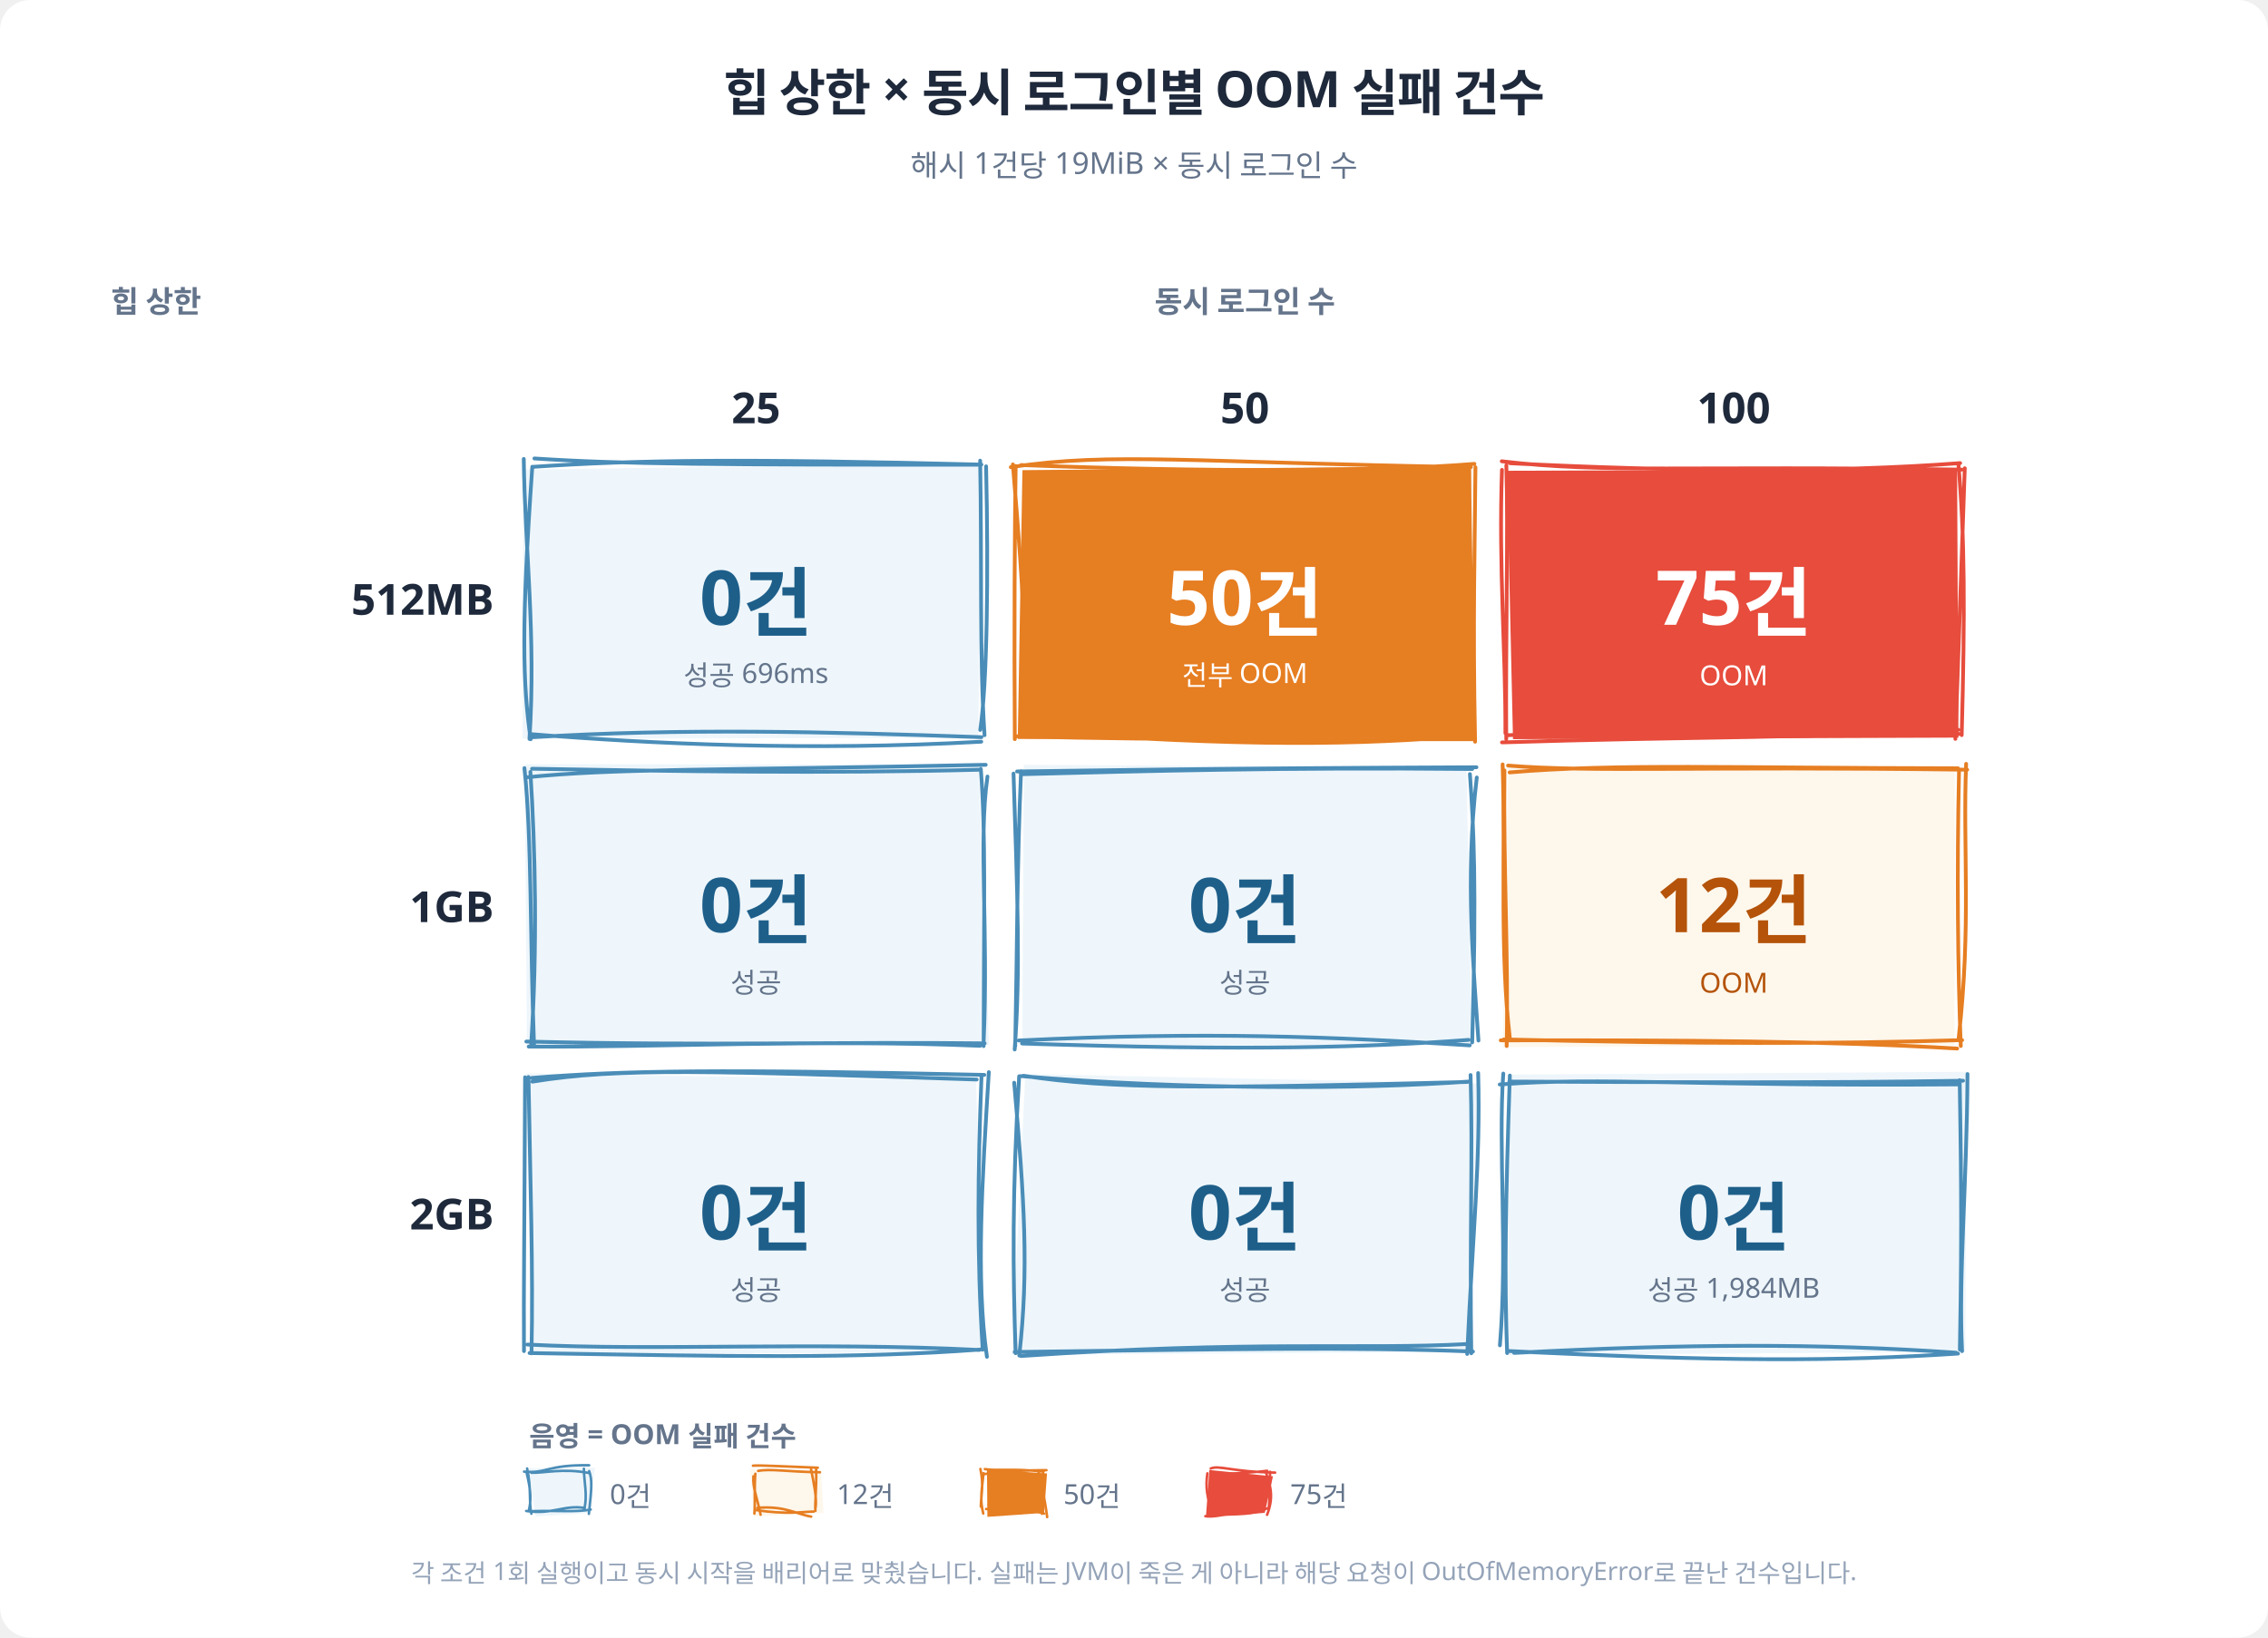
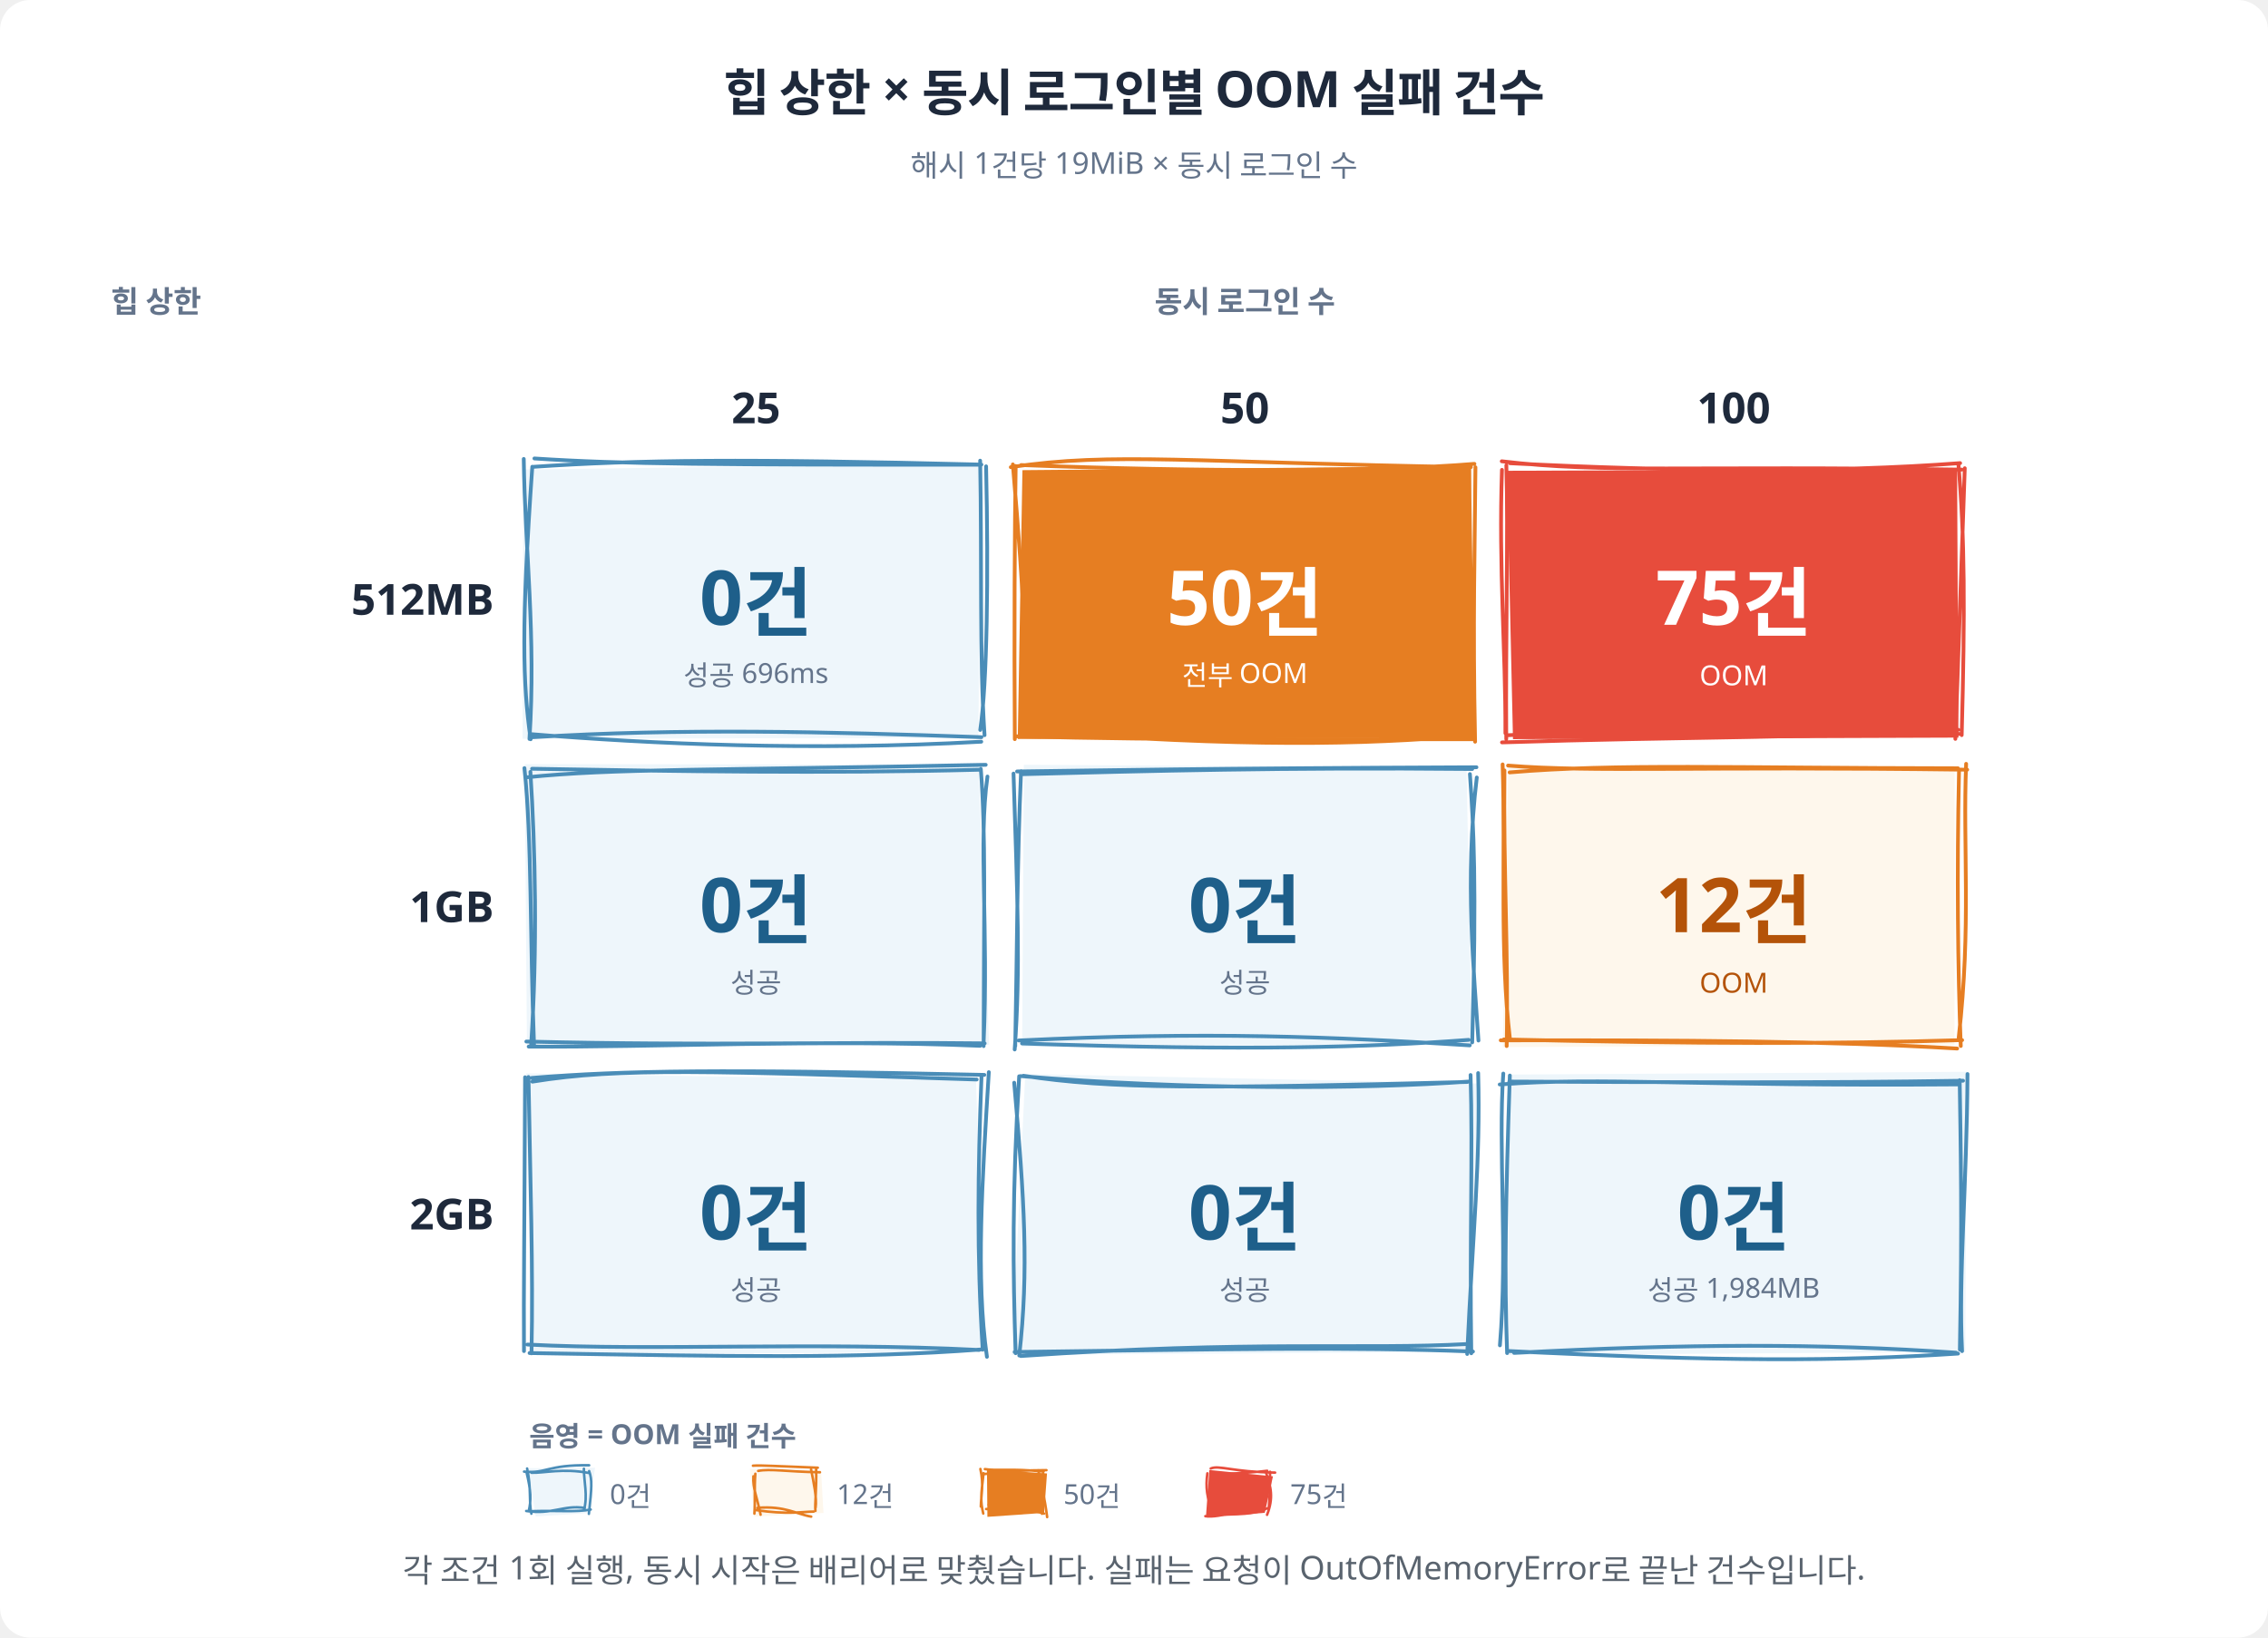
<svg xmlns="http://www.w3.org/2000/svg" viewBox="0 0 900 650" font-family="'Pretendard', 'Apple SD Gothic Neo', system-ui, sans-serif">
  <rect width="900" height="650" rx="12" fill="#ffffff" />
  <text x="450" y="44" text-anchor="middle" font-size="20" font-weight="700" fill="#1e293b" letter-spacing="-0.02em">힙 상한 × 동시 로그인별 OOM 실패 건수</text>
  <text x="450" y="70" text-anchor="middle" font-size="12" fill="#64748b">해시 1건당 19MiB × 동시 로그인 수</text>
  <text x="44" y="124" font-size="12" font-weight="700" fill="#64748b">힙 상한</text>
  <text x="494" y="124" text-anchor="middle" font-size="12" font-weight="700" fill="#64748b">동시 로그인 수</text>
  <text x="300" y="168" text-anchor="middle" font-size="17" font-weight="700" fill="#1e293b">25</text>
  <text x="494" y="168" text-anchor="middle" font-size="17" font-weight="700" fill="#1e293b">50</text>
  <text x="688" y="168" text-anchor="middle" font-size="17" font-weight="700" fill="#1e293b">100</text>
  <text x="196" y="244" text-anchor="end" font-size="17" font-weight="700" fill="#1e293b">512MB</text>
  <text x="196" y="366" text-anchor="end" font-size="17" font-weight="700" fill="#1e293b">1GB</text>
  <text x="196" y="488" text-anchor="end" font-size="17" font-weight="700" fill="#1e293b">2GB</text>
  <path d="M207.675 186.375 L389.277 183.886 L388.246 292.833 L207.363 293.243" fill="#eef6fb" stroke="none" stroke-linecap="round" stroke-linejoin="round" />
  <path d="M212.073 181.974 C246.709 184.255, 284.684 184.506, 388.942 184.458 M211.254 185.32 C253.486 182.447, 295.931 182.06, 389.443 184.407 M391.31 185.097 C392.291 228.615, 391.721 271.615, 388.979 289.734 M388.948 182.852 C389.698 222.835, 388.624 260.544, 390.69 291.818 M389.392 294.396 C322.004 298.174, 258.084 295.304, 210.291 291.364 M389.452 292.607 C328.292 290.407, 270.481 288.977, 210.476 292.667 M210.106 293.311 C212.749 252.493, 208.317 218.212, 207.839 182.163 M210.576 293.422 C207.424 271.415, 206.796 248.629, 211.23 185.259" fill="none" stroke="#4a8db8" stroke-width="1.5" stroke-linecap="round" stroke-linejoin="round" />
  <text x="300" y="248" text-anchor="middle" font-size="30" font-weight="700" fill="#1e5f8a">0건</text>
  <text x="300" y="272" text-anchor="middle" font-size="11" fill="#64748b">성공 696ms</text>
  <path d="M405.727 186.618 L582.949 185.028 L585.6 292.803 L403.878 293.319" fill="#e67e22" stroke="none" stroke-linecap="round" stroke-linejoin="round" />
  <path d="M401.105 185.434 C441.541 179.285, 473.604 183.615, 583.68 185.429 M405.214 184.593 C474.605 187.257, 546.385 187.328, 585.087 184.114 M585.49 185.473 C585.284 215.975, 584.361 246.738, 585.356 294.404 M583.036 184.899 C583.24 219.358, 584.196 251.716, 584.569 293.251 M583.244 292.034 C539.346 295.601, 496.368 296.734, 406.06 290.117 M584.847 293.414 C526.183 293.363, 465.766 293.942, 402.971 292.249 M406.643 289.272 C407.483 265.936, 406.746 240.785, 401.927 184.333 M402.699 293.378 C402.423 251.371, 402.669 208.432, 403.044 184.964" fill="none" stroke="#e67e22" stroke-width="1.5" stroke-linecap="round" stroke-linejoin="round" />
  <text x="494" y="248" text-anchor="middle" font-size="30" font-weight="700" fill="#ffffff">50건</text>
  <text x="494" y="272" text-anchor="middle" font-size="11" fill="#ffffff">전부 OOM</text>
  <path d="M597.98 186.861 L776.622 186.17 L777.154 292.773 L600.393 293.395" fill="#e74c3c" stroke="none" stroke-linecap="round" stroke-linejoin="round" />
  <path d="M595.936 183.093 C636.372 187.944, 668.325 184.754, 778.418 186.4 M599.175 183.865 C662.625 187.136, 727.738 187.665, 777.831 183.821 M779.67 185.849 C778.277 224.936, 777 265.061, 775.933 293.275 M777.123 184.047 C779.682 212.981, 779.767 242.889, 778.449 291.784 M777.095 289.673 C720.688 293.028, 668.451 292.363, 596.029 294.67 M777.341 291.321 C721.174 288.489, 663.95 288.176, 598.366 291.83 M597.381 291.034 C597.519 257.78, 594.678 225.958, 596.015 186.503 M597.722 293.334 C597.422 252.926, 598.542 211.435, 597.758 184.669" fill="none" stroke="#e74c3c" stroke-width="1.5" stroke-linecap="round" stroke-linejoin="round" />
  <text x="688" y="248" text-anchor="middle" font-size="30" font-weight="700" fill="#ffffff">75건</text>
  <text x="688" y="272" text-anchor="middle" font-size="11" fill="#ffffff">OOM</text>
  <path d="M208.232 303.304 L388.295 303.512 L392.507 414.743 L209.108 415.47" fill="#eef6fb" stroke="none" stroke-linecap="round" stroke-linejoin="round" />
  <path d="M208.768 308.553 C243.404 304.973, 281.045 305.862, 391.156 303.571 M211.135 305.137 C268.644 306.116, 327.091 307.103, 388.574 305.528 M391.85 308.226 C388.168 334.296, 392.337 367.984, 390.31 414.145 M389.211 305.195 C391.224 331.503, 390.439 358.961, 390.328 415.217 M388.947 415.112 C325.831 412.455, 258.535 415.792, 209.797 415.423 M390.736 414.128 C334.166 413.445, 280.135 415.14, 208.862 413.412 M211.918 414.796 C210.253 371.623, 211.108 333.131, 208.103 304.873 M210.744 415.29 C213.321 376.482, 212.415 336.438, 210.473 306.374" fill="none" stroke="#4a8db8" stroke-width="1.5" stroke-linecap="round" stroke-linejoin="round" />
  <text x="300" y="370" text-anchor="middle" font-size="30" font-weight="700" fill="#1e5f8a">0건</text>
  <text x="300" y="394" text-anchor="middle" font-size="11" fill="#64748b">성공</text>
  <path d="M406.284 303.547 L581.968 304.654 L584.061 414.713 L405.622 415.546" fill="#eef6fb" stroke="none" stroke-linecap="round" stroke-linejoin="round" />
  <path d="M403.6 306.213 C438.236 305.803, 475.766 304.971, 585.894 304.542 M405.095 307.31 C456.663 305.996, 508.444 304.54, 584.218 305.235 M586.029 308.602 C581.161 349.056, 584.977 386.307, 586.687 413.015 M583.299 307.243 C584.765 328.026, 586.011 350.134, 584.208 413.75 M582.798 412.75 C543.173 415.682, 496.819 417.221, 405.566 414.176 M583.23 414.935 C529.157 411.471, 478.319 409.375, 404.257 412.993 M402.655 416.558 C404.988 385.067, 403.737 355.704, 402.191 307.043 M402.867 415.246 C403.622 378.038, 403.59 342.341, 405.187 306.079" fill="none" stroke="#4a8db8" stroke-width="1.5" stroke-linecap="round" stroke-linejoin="round" />
  <text x="494" y="370" text-anchor="middle" font-size="30" font-weight="700" fill="#1e5f8a">0건</text>
  <text x="494" y="394" text-anchor="middle" font-size="11" fill="#64748b">성공</text>
  <path d="M598.537 303.79 L775.641 305.795 L775.615 414.683 L596.337 415.622" fill="#fef7ec" stroke="none" stroke-linecap="round" stroke-linejoin="round" />
  <path d="M598.431 303.873 C633.068 306.632, 670.486 304.08, 780.632 305.513 M599.056 306.582 C641.782 302.976, 686.897 304.877, 776.962 304.942 M780.209 303.179 C778.852 336.416, 782.314 367.23, 777.264 411.886 M777.387 306.391 C776.509 346.149, 776.885 384.506, 778.087 415.182 M776.65 416.189 C724.515 413.109, 668.903 412.85, 595.535 412.93 M778.625 412.843 C727.049 414.427, 673.604 414.339, 596.752 412.575 M599.192 412.52 C595.024 376.91, 597.469 340.877, 596.279 303.414 M597.89 415.203 C598.621 379.593, 596.563 345.344, 597.001 305.784" fill="none" stroke="#e67e22" stroke-width="1.5" stroke-linecap="round" stroke-linejoin="round" />
  <text x="688" y="370" text-anchor="middle" font-size="30" font-weight="700" fill="#b45309">12건</text>
  <text x="688" y="394" text-anchor="middle" font-size="11" fill="#b45309">OOM</text>
  <path d="M208.789 426.033 L387.314 428.937 L390.968 536.653 L210.852 537.697" fill="#eef6fb" stroke="none" stroke-linecap="round" stroke-linejoin="round" />
  <path d="M211.263 429.333 C245.9 423.661, 283.207 425.188, 387.57 428.484 M211.016 427.854 C247.802 424.856, 286.25 424.315, 390.606 426.649 M392.389 425.555 C389.845 467.376, 387.154 507.553, 391.641 538.556 M389.474 427.539 C388.051 464.672, 387.557 497.679, 389.967 535.715 M388.502 535.828 C323.858 532.536, 258.987 536.279, 209.303 533.683 M389.12 535.65 C340.04 539.383, 289.788 538.403, 210.147 537.056 M207.929 536.281 C207.758 512.354, 208.099 491.251, 208.366 427.584 M210.912 537.159 C211.62 503.149, 210.437 470.348, 209.715 427.489" fill="none" stroke="#4a8db8" stroke-width="1.5" stroke-linecap="round" stroke-linejoin="round" />
  <text x="300" y="492" text-anchor="middle" font-size="30" font-weight="700" fill="#1e5f8a">0건</text>
  <text x="300" y="516" text-anchor="middle" font-size="11" fill="#64748b">성공</text>
  <path d="M406.842 426.275 L586.786 430.079 L582.522 536.623 L401.567 537.773" fill="#eef6fb" stroke="none" stroke-linecap="round" stroke-linejoin="round" />
  <path d="M406.094 426.992 C440.732 432.321, 477.927 432.127, 582.307 429.455 M404.977 427.127 C471.821 432.566, 539.603 432.482, 583.349 429.256 M586.569 425.932 C587.537 460.536, 584.491 488.476, 582.218 537.427 M583.562 426.687 C584.493 458.294, 583.128 491.751, 583.846 537.148 M582.353 533.467 C541.2 535.763, 497.271 531.908, 405.072 538.236 M584.514 536.457 C535.031 534.509, 487.973 535.538, 402.642 536.638 M404.466 538.043 C408.292 504.197, 406.528 476.424, 402.454 429.754 M403.035 537.115 C401.92 504.704, 401.612 473.351, 404.43 427.194" fill="none" stroke="#4a8db8" stroke-width="1.5" stroke-linecap="round" stroke-linejoin="round" />
  <text x="494" y="492" text-anchor="middle" font-size="30" font-weight="700" fill="#1e5f8a">0건</text>
  <text x="494" y="516" text-anchor="middle" font-size="11" fill="#64748b">성공</text>
  <path d="M599.094 426.518 L780.459 425.421 L779.876 536.593 L598.082 537.849" fill="#eef6fb" stroke="none" stroke-linecap="round" stroke-linejoin="round" />
  <path d="M595.126 430.452 C635.563 427.35, 672.648 431.236, 777.045 430.426 M598.937 429.299 C659.84 429.545, 720.957 429.92, 778.993 428.963 M780.749 426.308 C780.53 469.496, 777.131 506.799, 778.595 536.297 M777.65 428.735 C778.034 454.817, 778.7 482.924, 777.726 535.681 M776.205 536.905 C722.542 533.19, 669.355 533.337, 600.841 536.989 M777.009 537.264 C730.023 540.365, 683.257 540.502, 598.037 536.219 M595.203 534.005 C598.328 496.041, 594.46 455.797, 596.542 426.124 M598.058 537.071 C596.919 506.26, 597.485 476.354, 599.144 426.899" fill="none" stroke="#4a8db8" stroke-width="1.5" stroke-linecap="round" stroke-linejoin="round" />
  <text x="688" y="492" text-anchor="middle" font-size="30" font-weight="700" fill="#1e5f8a">0건</text>
  <text x="688" y="516" text-anchor="middle" font-size="11" fill="#64748b">성공 1,984MB</text>
  <text x="210" y="574" font-size="11" font-weight="700" fill="#64748b">음영 = OOM 실패 건수</text>
  <path d="M209.346 582.761 L236.132 582.563 L233.429 600.562 L212.597 601.924" fill="#eef6fb" stroke="none" stroke-linecap="round" stroke-linejoin="round" />
  <path d="M207.957 584.112 C217.08 584.979, 216.938 581.344, 233.783 581.597 M210.897 584.572 C215.893 584.751, 223.276 582.683, 233.737 584.67 M231.703 582.948 C231.684 588.05, 233.322 593.708, 231.738 599.334 M233.79 583.906 C235.022 587.402, 234.859 590.337, 233.684 600.891 M232.056 598.544 C223.649 597.2, 218.968 601.35, 208.809 599.742 M234.403 599.171 C228.862 600.267, 221.337 599.512, 211.432 599.801 M209.792 599.814 C210.881 595.453, 210.743 591.867, 208.904 584.235 M210.864 600.822 C209.776 595.592, 210.928 590.965, 209.166 582.883" fill="none" stroke="#4a8db8" stroke-width="1" stroke-linecap="round" stroke-linejoin="round" />
  <text x="242" y="597" font-size="11" fill="#64748b">0건</text>
  <path d="M297.599 583.004 L325.805 583.705 L326.783 600.532 L299.312 602" fill="#fef7ec" stroke="none" stroke-linecap="round" stroke-linejoin="round" />
  <path d="M298.789 581.772 C302.1 581.519, 307.635 581.963, 324.521 582.568 M300.858 583.844 C305.687 582.882, 312.179 584.171, 325.381 584.377 M321.846 583.249 C322.875 588.352, 324.23 594.633, 323.639 598.43 M323.86 583.224 C324.117 590.444, 323.258 597.243, 323.588 599.717 M321.908 601.983 C316.155 601.047, 311.578 597.599, 300.578 598.495 M322.898 599.978 C318.373 600.014, 312.561 601.268, 299.927 599.382 M301.822 601.223 C300.454 594.261, 298.632 590.672, 298.974 585.971 M299.362 600.787 C299.746 595.712, 299.277 591.119, 299.738 584.967" fill="none" stroke="#e67e22" stroke-width="1" stroke-linecap="round" stroke-linejoin="round" />
  <text x="332" y="597" font-size="11" fill="#64748b">12건</text>
  <path d="M391.651 583.247 L415.478 584.847 L414.337 600.502 L391.827 602.076" fill="#e67e22" stroke="none" stroke-linecap="round" stroke-linejoin="round" />
  <path d="M389.62 585.231 C392.92 584.903, 398.331 583.626, 415.259 583.54 M390.818 583.116 C395.481 583.913, 401.082 582.76, 414.125 584.083 M411.99 583.55 C413.37 590.093, 414.442 593.798, 415.541 602.167 M413.931 584.863 C414.837 590.286, 413.281 595.429, 413.491 600.863 M411.759 599.621 C403.86 600.137, 400.389 600.691, 392.347 597.248 M414.292 600.785 C407.885 598.716, 403.786 599.079, 391.322 598.964 M389.212 597.992 C389.331 593.07, 390.466 589.478, 389.045 583.067 M390.18 600.752 C389.021 595.832, 389.251 593.592, 390.309 584.731" fill="none" stroke="#e67e22" stroke-width="1" stroke-linecap="round" stroke-linejoin="round" />
  <text x="422" y="597" font-size="11" fill="#64748b">50건</text>
  <path d="M479.903 583.49 L505.151 585.989 L501.89 600.472 L478.542 602.152" fill="#e74c3c" stroke="none" stroke-linecap="round" stroke-linejoin="round" />
  <path d="M480.452 582.891 C483.74 581.443, 489.028 584.245, 505.997 584.511 M480.779 585.289 C490.075 584.943, 499.584 584.248, 502.868 583.79 M502.134 583.851 C504.561 590.394, 505.35 594.723, 502.803 601.263 M504.001 584.181 C503.932 587.808, 504 593.615, 503.395 599.69 M501.611 597.26 C497.366 598.184, 483.4 602.74, 478.315 601.802 M502.787 598.692 C497.397 601.363, 492.111 600.834, 479.818 601.445 M481.241 599.402 C478.904 595.078, 478.355 590.043, 479.115 584.803 M480.998 600.717 C478.991 595.952, 479.921 593.746, 480.881 584.495" fill="none" stroke="#e74c3c" stroke-width="1" stroke-linecap="round" stroke-linejoin="round" />
  <text x="512" y="597" font-size="11" fill="#64748b">75건</text>
-   <text x="450" y="628" text-anchor="middle" font-size="10" fill="#94a3b8">각 조건 1회 실행이고 동시 시작을 배리어로 맞췄습니다. 실패는 JVM이 죽은 게 아니라 해당 요청이 OutOfMemoryError로 끝난 건수입니다.</text>
+   <text x="450" y="628" text-anchor="middle" font-size="13" fill="#59636e">각 조건 1회 실행, 동시 시작은 배리어로 맞췄습니다. 실패는 요청이 OutOfMemoryError로 끝난 건수입니다.</text>
</svg>
